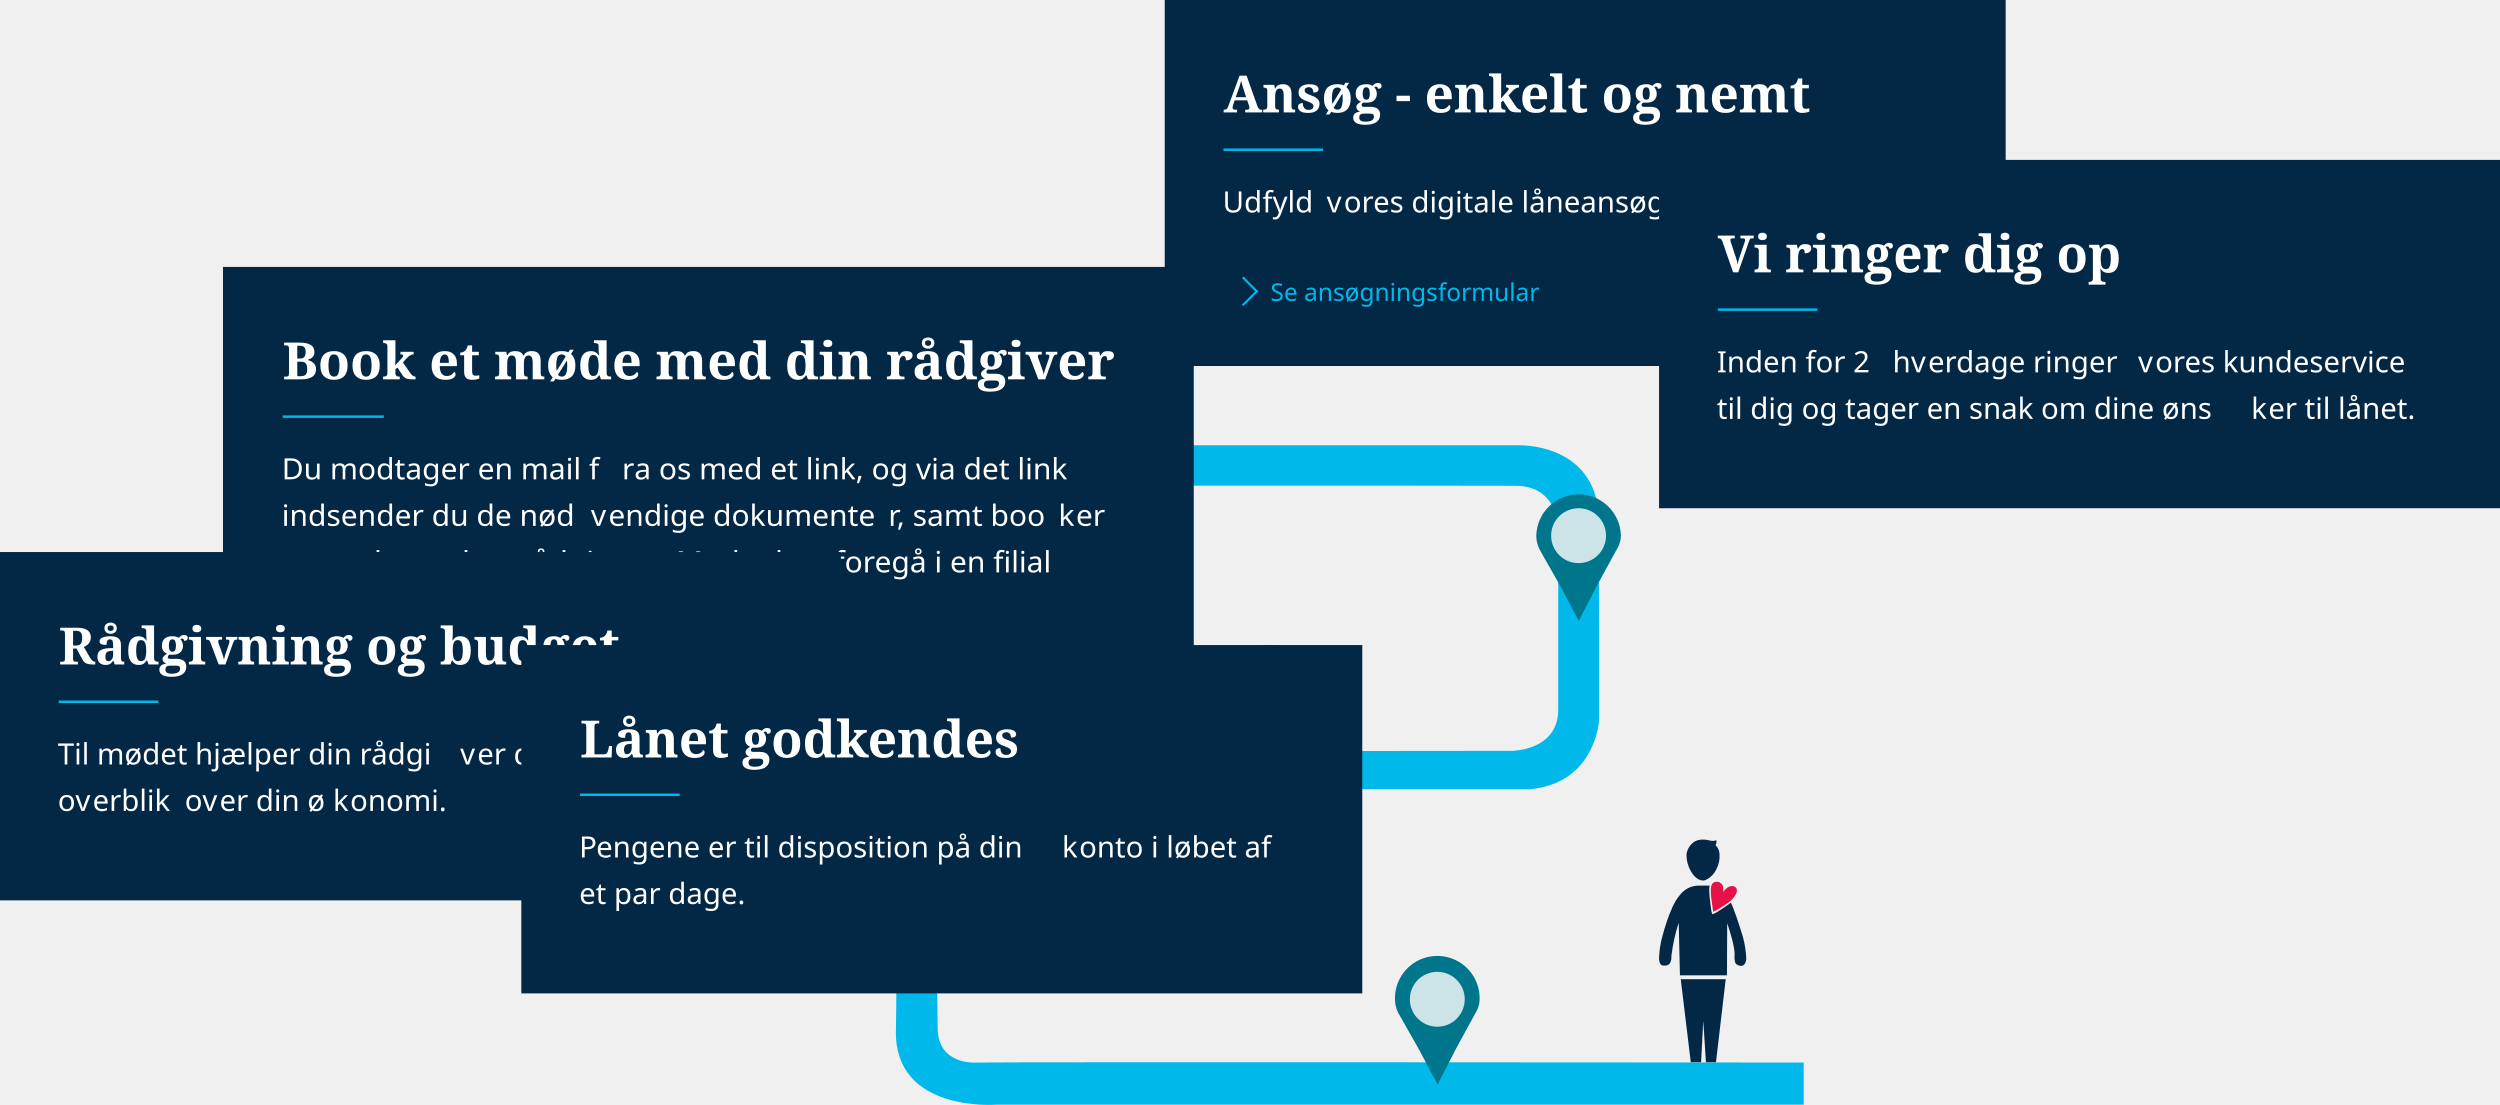
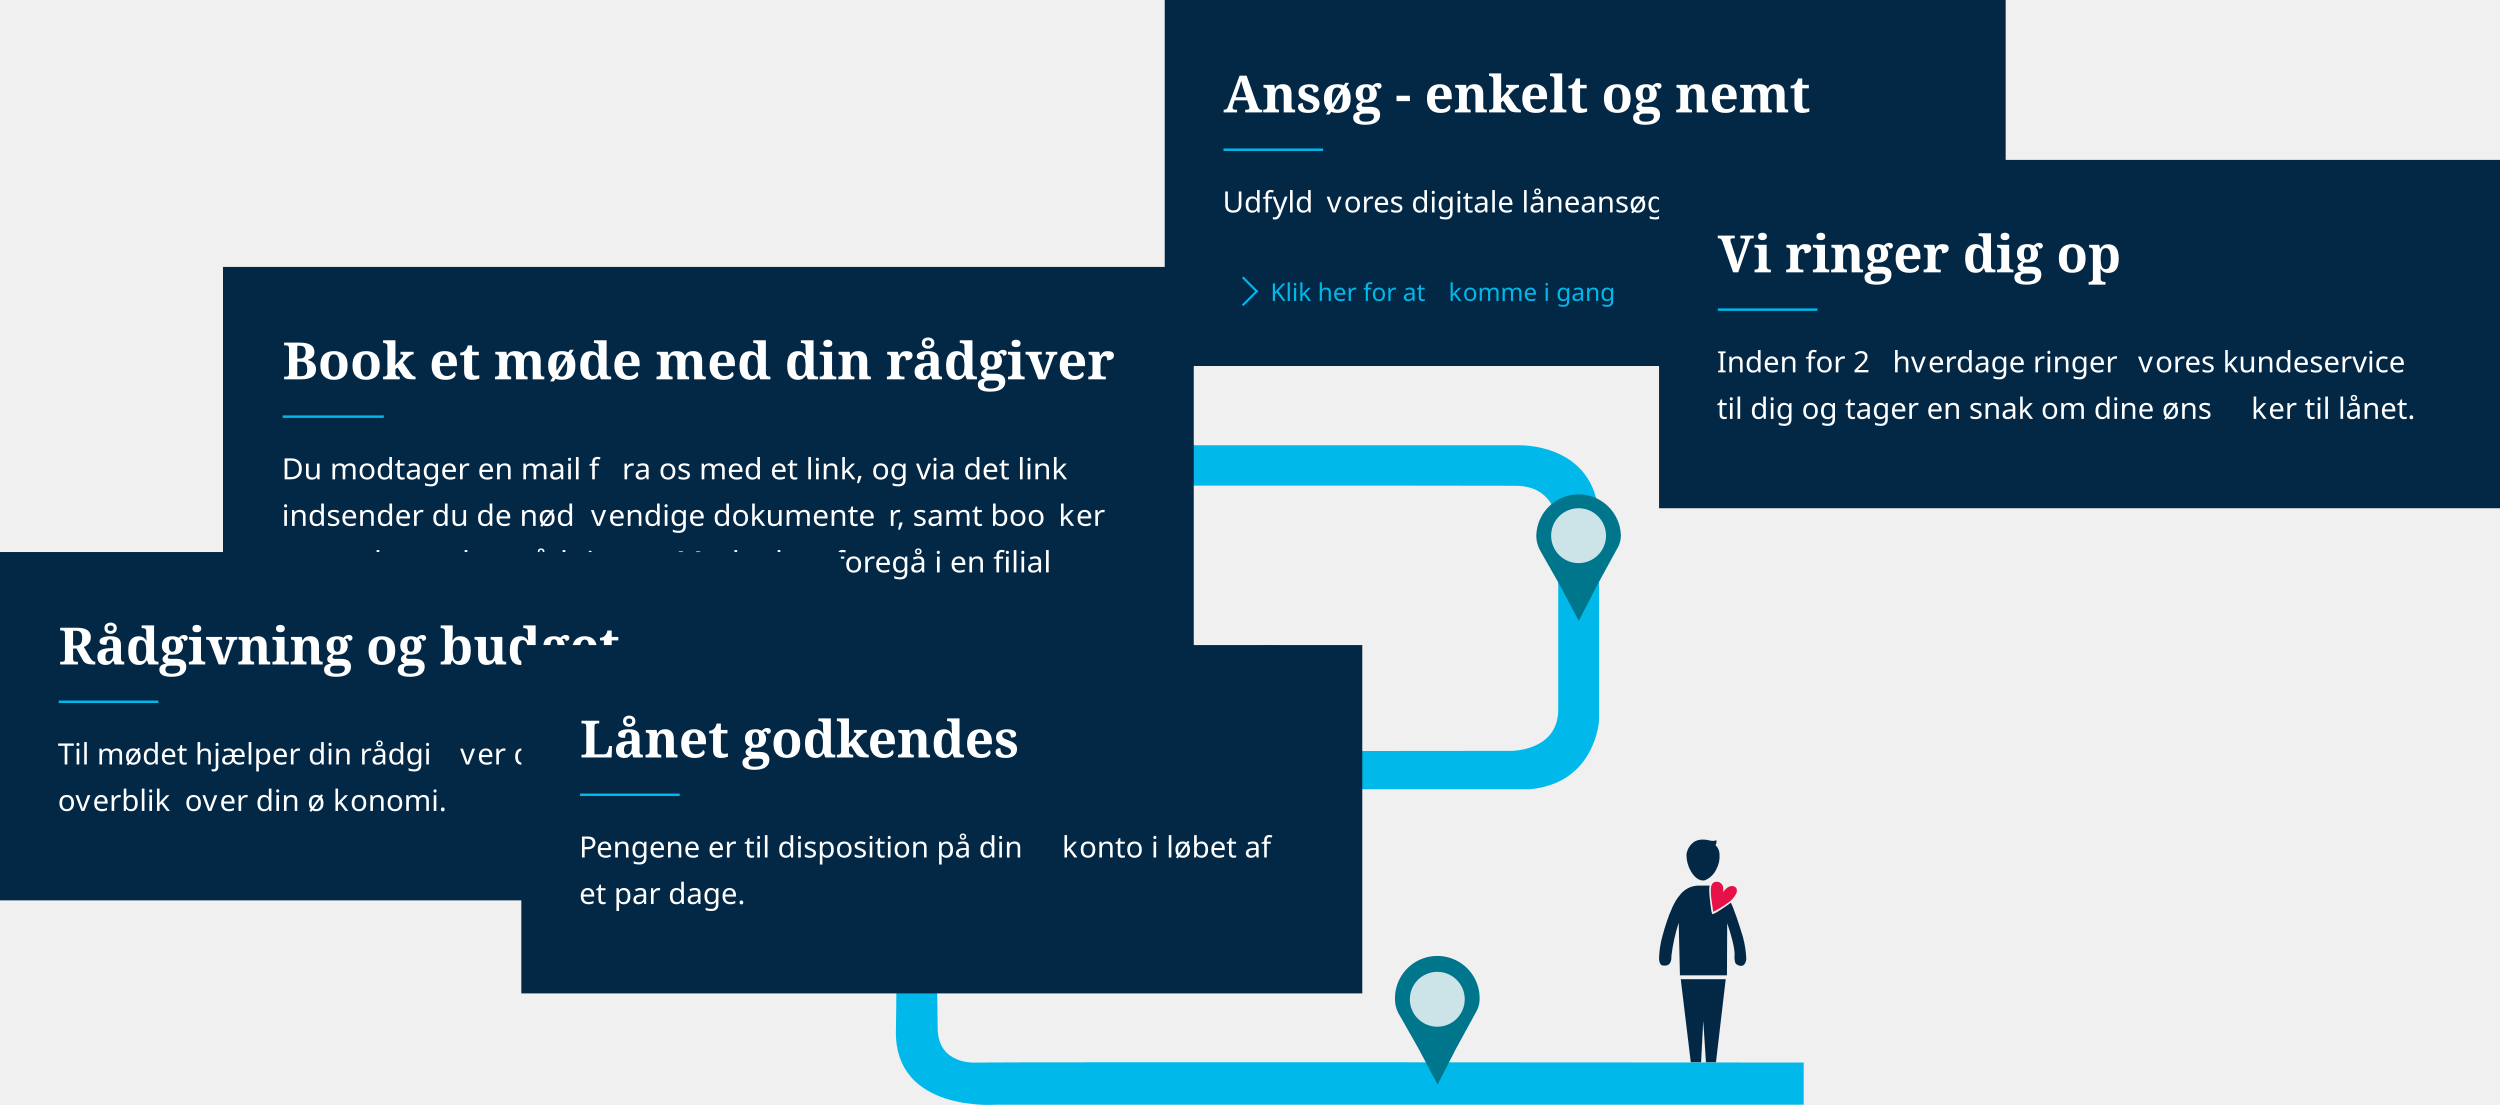
<svg xmlns="http://www.w3.org/2000/svg" viewBox="0 0 1021.14 451.31">
  <g id="vej">
    <path d="M438.81,438.74c0-8.18-.53-21.91-.67-81.15,0-16.82,20.33-16.21,20.33-16.21h222c26.94-2.25,28.49-28,28.49-28V230.3c-1.57-30.86-33.2-29.42-33.2-29.42H402.5l.42,16.54s260.76-.16,272.27,0c17.45.23,17.09,17.79,17.09,17.79v73.68c0,16.77-18.95,16.8-18.95,16.8s-193.4.27-215.28,0c-38-.49-36.29,32-36.29,32s.51,58.11,0,82.29c-.7,33.47,40.8,30.24,40.8,30.24h330V453s-321.27-.26-337.39,0C455.12,453,438.81,454.62,438.81,438.74Z" transform="translate(-55.82 -19)" fill="#00b9ea" />
    <circle cx="348.77" cy="189.51" r="18.34" fill="#032846" />
  </g>
  <g id="mand">
    <path d="M744.65,368.21a7.29,7.29,0,0,1,2.71-5s1.84-1.9,6-1.1c0,0,2.25.75,3.51.06a2.55,2.55,0,0,1-.34,2,5.4,5.4,0,0,1,1.64,4,10.76,10.76,0,0,1-1.23,5.73,9,9,0,0,1-4.6,4.6s-2.83,1.24-5.74-3.39A13.83,13.83,0,0,1,744.65,368.21Z" transform="translate(-55.82 -19)" fill="#032846" />
    <path d="M734.33,403.41s3.25-14,7.59-18.74a9.6,9.6,0,0,1,7.91-3.94h4.38s-.85.25.61,10.26a12.33,12.33,0,0,0,.36,1.43A9.13,9.13,0,0,0,758,391s4.17-2.68,4.75-3.29c0,0,.85.59,4.93,13.82a40.09,40.09,0,0,1,1.43,9.28s-.4,4.33-4,2.06c0,0-.94-.23-.81-3.66,0,0,.54-2.73-3-13.13l-.09,21.29H742l-.5-21.48a72,72,0,0,0-3,13.64s.49,4.35-3.23,3.85c0,0-2.23.37-1.74-4.34A37.94,37.94,0,0,1,734.33,403.41Z" transform="translate(-55.82 -19)" fill="#032846" />
    <polygon points="686.51 399.95 704.88 399.95 700.9 433.89 696.81 433.89 695.7 416.92 694.82 433.89 690.61 433.89 686.51 399.95" fill="#032846" />
  </g>
  <g id="hjerte">
    <path d="M755.6,391.43l-.81-5.57s-.49-4.35.17-5.35a2,2,0,0,1,1.23-1.26,2.7,2.7,0,0,1,3.49,2.47v1.63s1.89-2.88,4-2.41c0,0,2.24.26,1.41,2.83a10.09,10.09,0,0,1-3.8,4.23A42.76,42.76,0,0,1,755.6,391.43Z" transform="translate(-55.82 -19)" fill="#e51147" />
  </g>
  <g id="points">
    <path id="point-1" d="M516.87,176.35a17.29,17.29,0,0,0-34.57,0,12.13,12.13,0,0,0,1.33,5.56h0l0,0,.53.95,7.74,13.66,7.75,14.62,7.52-14.62,8-14.63h0A10.6,10.6,0,0,0,516.87,176.35Z" transform="translate(-55.82 -19)" fill="#00768d" />
    <path id="point-2" d="M717.89,237.8a17.29,17.29,0,0,0-34.57,0,12.13,12.13,0,0,0,1.33,5.56h0l0,0c.16.33.34.64.53,1L692.94,258l7.75,14.62L708.21,258l8-14.63h0A10.6,10.6,0,0,0,717.89,237.8Z" transform="translate(-55.82 -19)" fill="#00768d" />
    <path id="point-3" d="M591.92,299.76a17.29,17.29,0,0,0-34.58,0,12.14,12.14,0,0,0,1.34,5.56h0v0c.16.33.35.64.54,1L567,320l7.75,14.62L582.24,320l8-14.63h0A10.6,10.6,0,0,0,591.92,299.76Z" transform="translate(-55.82 -19)" fill="#00768d" />
    <path id="point-4" d="M446.58,384.31a17.29,17.29,0,0,0-34.57,0,12.1,12.1,0,0,0,1.33,5.56h0l0,0c.16.32.34.63.53.94l7.74,13.66,7.75,14.63,7.52-14.63,8-14.63h0A10.6,10.6,0,0,0,446.58,384.31Z" transform="translate(-55.82 -19)" fill="#00768d" />
    <path id="point-5" d="M660.18,427.16a17.29,17.29,0,1,0-34.57,0,12.06,12.06,0,0,0,1.33,5.55h0l0,0c.16.32.34.64.53.94l7.75,13.66L643,462l7.52-14.63,8-14.63h0A10.56,10.56,0,0,0,660.18,427.16Z" transform="translate(-55.82 -19)" fill="#00768d" />
  </g>
  <g id="dots">
    <circle id="dot-1" cx="443.76" cy="157.35" r="11.21" fill="#cce4e8" />
    <circle id="dot-2" cx="644.78" cy="218.8" r="11.21" fill="#cce4e8" />
    <circle id="dot-3" cx="518.81" cy="280.76" r="11.21" fill="#cce4e8" />
    <circle id="dot-4" cx="373.47" cy="365.31" r="11.21" fill="#cce4e8" />
    <circle id="dot-5" cx="587.07" cy="408.16" r="11.21" fill="#cce4e8" />
  </g>
  <g id="infobokse">
    <g id="infoboks-1">
      <rect x="475.74" width="343.49" height="149.5" fill="#032846" />
      <text transform="translate(499.73 45.92)" font-size="21" fill="#fff" font-family="Georgia-Bold, Georgia" font-weight="700">Ansøg - enkelt og nemt </text>
      <line x1="499.73" y1="61.15" x2="540.42" y2="61.15" fill="none" stroke="#00b9ea" stroke-miterlimit="10" />
      <text transform="translate(499.37 86.76)" font-size="12" fill="#fff" font-family="Verdana, Verdana">Ud<tspan x="16.26" y="0" letter-spacing="0em">f</tspan>
        <tspan x="20.42" y="0">yld </tspan>
        <tspan x="42.51" y="0" letter-spacing="-0.01em">v</tspan>
        <tspan x="49.51" y="0">ores digitale låneansøgning.</tspan>
      </text>
      <text x="-55.82" y="-19" />
    </g>
    <g id="infoboks-2">
      <rect x="677.65" y="65.31" width="343.49" height="142.28" fill="#032846" />
      <text transform="translate(701.64 111.23)" font-size="21" fill="#fff" font-family="Georgia-Bold, Georgia" font-weight="700">Vi ringer dig op</text>
      <line x1="701.64" y1="126.47" x2="742.32" y2="126.47" fill="none" stroke="#00b9ea" stroke-miterlimit="10" />
      <text transform="translate(701.27 152.08)" font-size="12" fill="#fff" font-family="Verdana, Verdana">Inden for 2 <tspan x="71.77" y="0" letter-spacing="-0.01em">h</tspan>
        <tspan x="79.25" y="0" letter-spacing="-0.01em">v</tspan>
        <tspan x="86.24" y="0">erdage ringer </tspan>
        <tspan x="172.01" y="0" letter-spacing="-0.01em">v</tspan>
        <tspan x="179.01" y="0">ores kundeservice </tspan>
        <tspan x="0" y="19">til dig og tager en snak om dine øns</tspan>
        <tspan x="218.24" y="19" letter-spacing="-0.01em">k</tspan>
        <tspan x="225.23" y="19">er til lånet.</tspan>
      </text>
      <text x="-55.82" y="-19" />
    </g>
    <g id="infoboks-3">
      <rect x="91.08" y="109.03" width="396.52" height="170.95" fill="#032846" />
      <text transform="translate(115.45 154.94) scale(1.02 1)" font-size="21" fill="#fff" font-family="Georgia-Bold, Georgia" font-weight="700">Book et møde med din rådgiver</text>
      <line x1="115.45" y1="170.18" x2="156.76" y2="170.18" fill="none" stroke="#00b9ea" stroke-miterlimit="10" stroke-width="1.01" />
      <text transform="translate(115.08 195.79) scale(1.02 1)" font-size="12" fill="#fff" font-family="Verdana, Verdana">Du modtager en mail f<tspan x="136.25" y="0" letter-spacing="-0.02em">r</tspan>
        <tspan x="141.16" y="0">a os med et link, og via det link </tspan>
        <tspan x="0" y="19">indsender du de nød</tspan>
        <tspan x="123.81" y="19" letter-spacing="-0.01em">v</tspan>
        <tspan x="130.8" y="19">endige dokumente</tspan>
        <tspan x="242.9" y="19" letter-spacing="-0.14em">r</tspan>
        <tspan x="246.33" y="19">, samt boo</tspan>
        <tspan x="311.03" y="19" letter-spacing="-0.01em">k</tspan>
        <tspan x="318.02" y="19">er </tspan>
        <tspan x="0" y="38">et møde med en rådgi</tspan>
        <tspan x="133.94" y="38" letter-spacing="-0.01em">v</tspan>
        <tspan x="140.94" y="38">e</tspan>
        <tspan x="148.09" y="38" letter-spacing="-0.14em">r</tspan>
        <tspan x="151.51" y="38">. Mødet kan foregå i en filial </tspan>
        <tspan x="0" y="57">eller </tspan>
        <tspan x="30.22" y="57" letter-spacing="-0.01em">o</tspan>
        <tspan x="37.42" y="57" letter-spacing="-0.01em">v</tspan>
        <tspan x="44.41" y="57">er telefon - det er helt op til dig. </tspan>
      </text>
      <text x="-55.82" y="-19" />
    </g>
    <g id="infoboks-4">
      <rect y="225.48" width="343.49" height="142.28" fill="#032846" />
      <text transform="translate(23.99 271.4)" font-size="21" fill="#fff" font-family="Georgia-Bold, Georgia" font-weight="700">Rådgivning og budget</text>
      <line x1="23.99" y1="286.64" x2="64.67" y2="286.64" fill="none" stroke="#00b9ea" stroke-miterlimit="10" />
      <text transform="translate(23.62 312.24)" font-size="12" fill="#fff" font-family="Verdana, Verdana">Til mødet hjælper din rådgi<tspan x="164.33" y="0" letter-spacing="-0.01em">v</tspan>
        <tspan x="171.32" y="0">er dig med at få </tspan>
        <tspan x="0" y="19" letter-spacing="-0.01em">o</tspan>
        <tspan x="7.2" y="19" letter-spacing="-0.01em">v</tspan>
        <tspan x="14.19" y="19">erblik </tspan>
        <tspan x="51.84" y="19" letter-spacing="-0.01em">o</tspan>
        <tspan x="59.04" y="19" letter-spacing="-0.01em">v</tspan>
        <tspan x="66.04" y="19">er din ø</tspan>
        <tspan x="112.39" y="19" letter-spacing="-0.01em">k</tspan>
        <tspan x="119.37" y="19">onomi.</tspan>
      </text>
      <text x="-55.82" y="-19" />
    </g>
    <g id="infoboks-5">
      <rect x="212.94" y="263.48" width="343.49" height="142.28" fill="#032846" />
      <text transform="translate(236.93 309.39)" font-size="21" fill="#fff" font-family="Georgia-Bold, Georgia" font-weight="700">Lånet godkendes</text>
      <line x1="236.93" y1="324.63" x2="277.61" y2="324.63" fill="none" stroke="#00b9ea" stroke-miterlimit="10" />
      <text transform="translate(236.56 350.24)" font-size="12" fill="#fff" font-family="Verdana, Verdana">
        <tspan letter-spacing="-0.02em">P</tspan>
        <tspan x="6.94" y="0">engene er til disposition på din </tspan>
        <tspan x="197.22" y="0" letter-spacing="-0.01em">k</tspan>
        <tspan x="204.21" y="0">onto i løbet af </tspan>
        <tspan x="0" y="19">et par dage. </tspan>
      </text>
      <text x="-55.82" y="-19" />
    </g>
  </g>
  <g id="Links">
    <g id="link-1">
-       <text transform="translate(518.92 122.91)" font-size="10" fill="#00b9ea" font-family="Verdana, Verdana">Se ansøgningsformular</text>
+       <text transform="translate(518.92 122.91)" font-size="10" fill="#00b9ea" font-family="Verdana, Verdana">Klik her for at <tspan x="72.75" y="0" letter-spacing="-0.01em">k</tspan>
+         <tspan x="78.57" y="0">omme i gang</tspan>
+       </text>
      <line x1="507.57" y1="113.23" x2="513.59" y2="119.25" fill="none" stroke="#00b9ea" stroke-miterlimit="10" stroke-width="0.87" />
      <line x1="507.57" y1="124.72" x2="513.62" y2="118.67" fill="none" stroke="#00b9ea" stroke-miterlimit="10" stroke-width="0.87" />
    </g>
  </g>
</svg>
